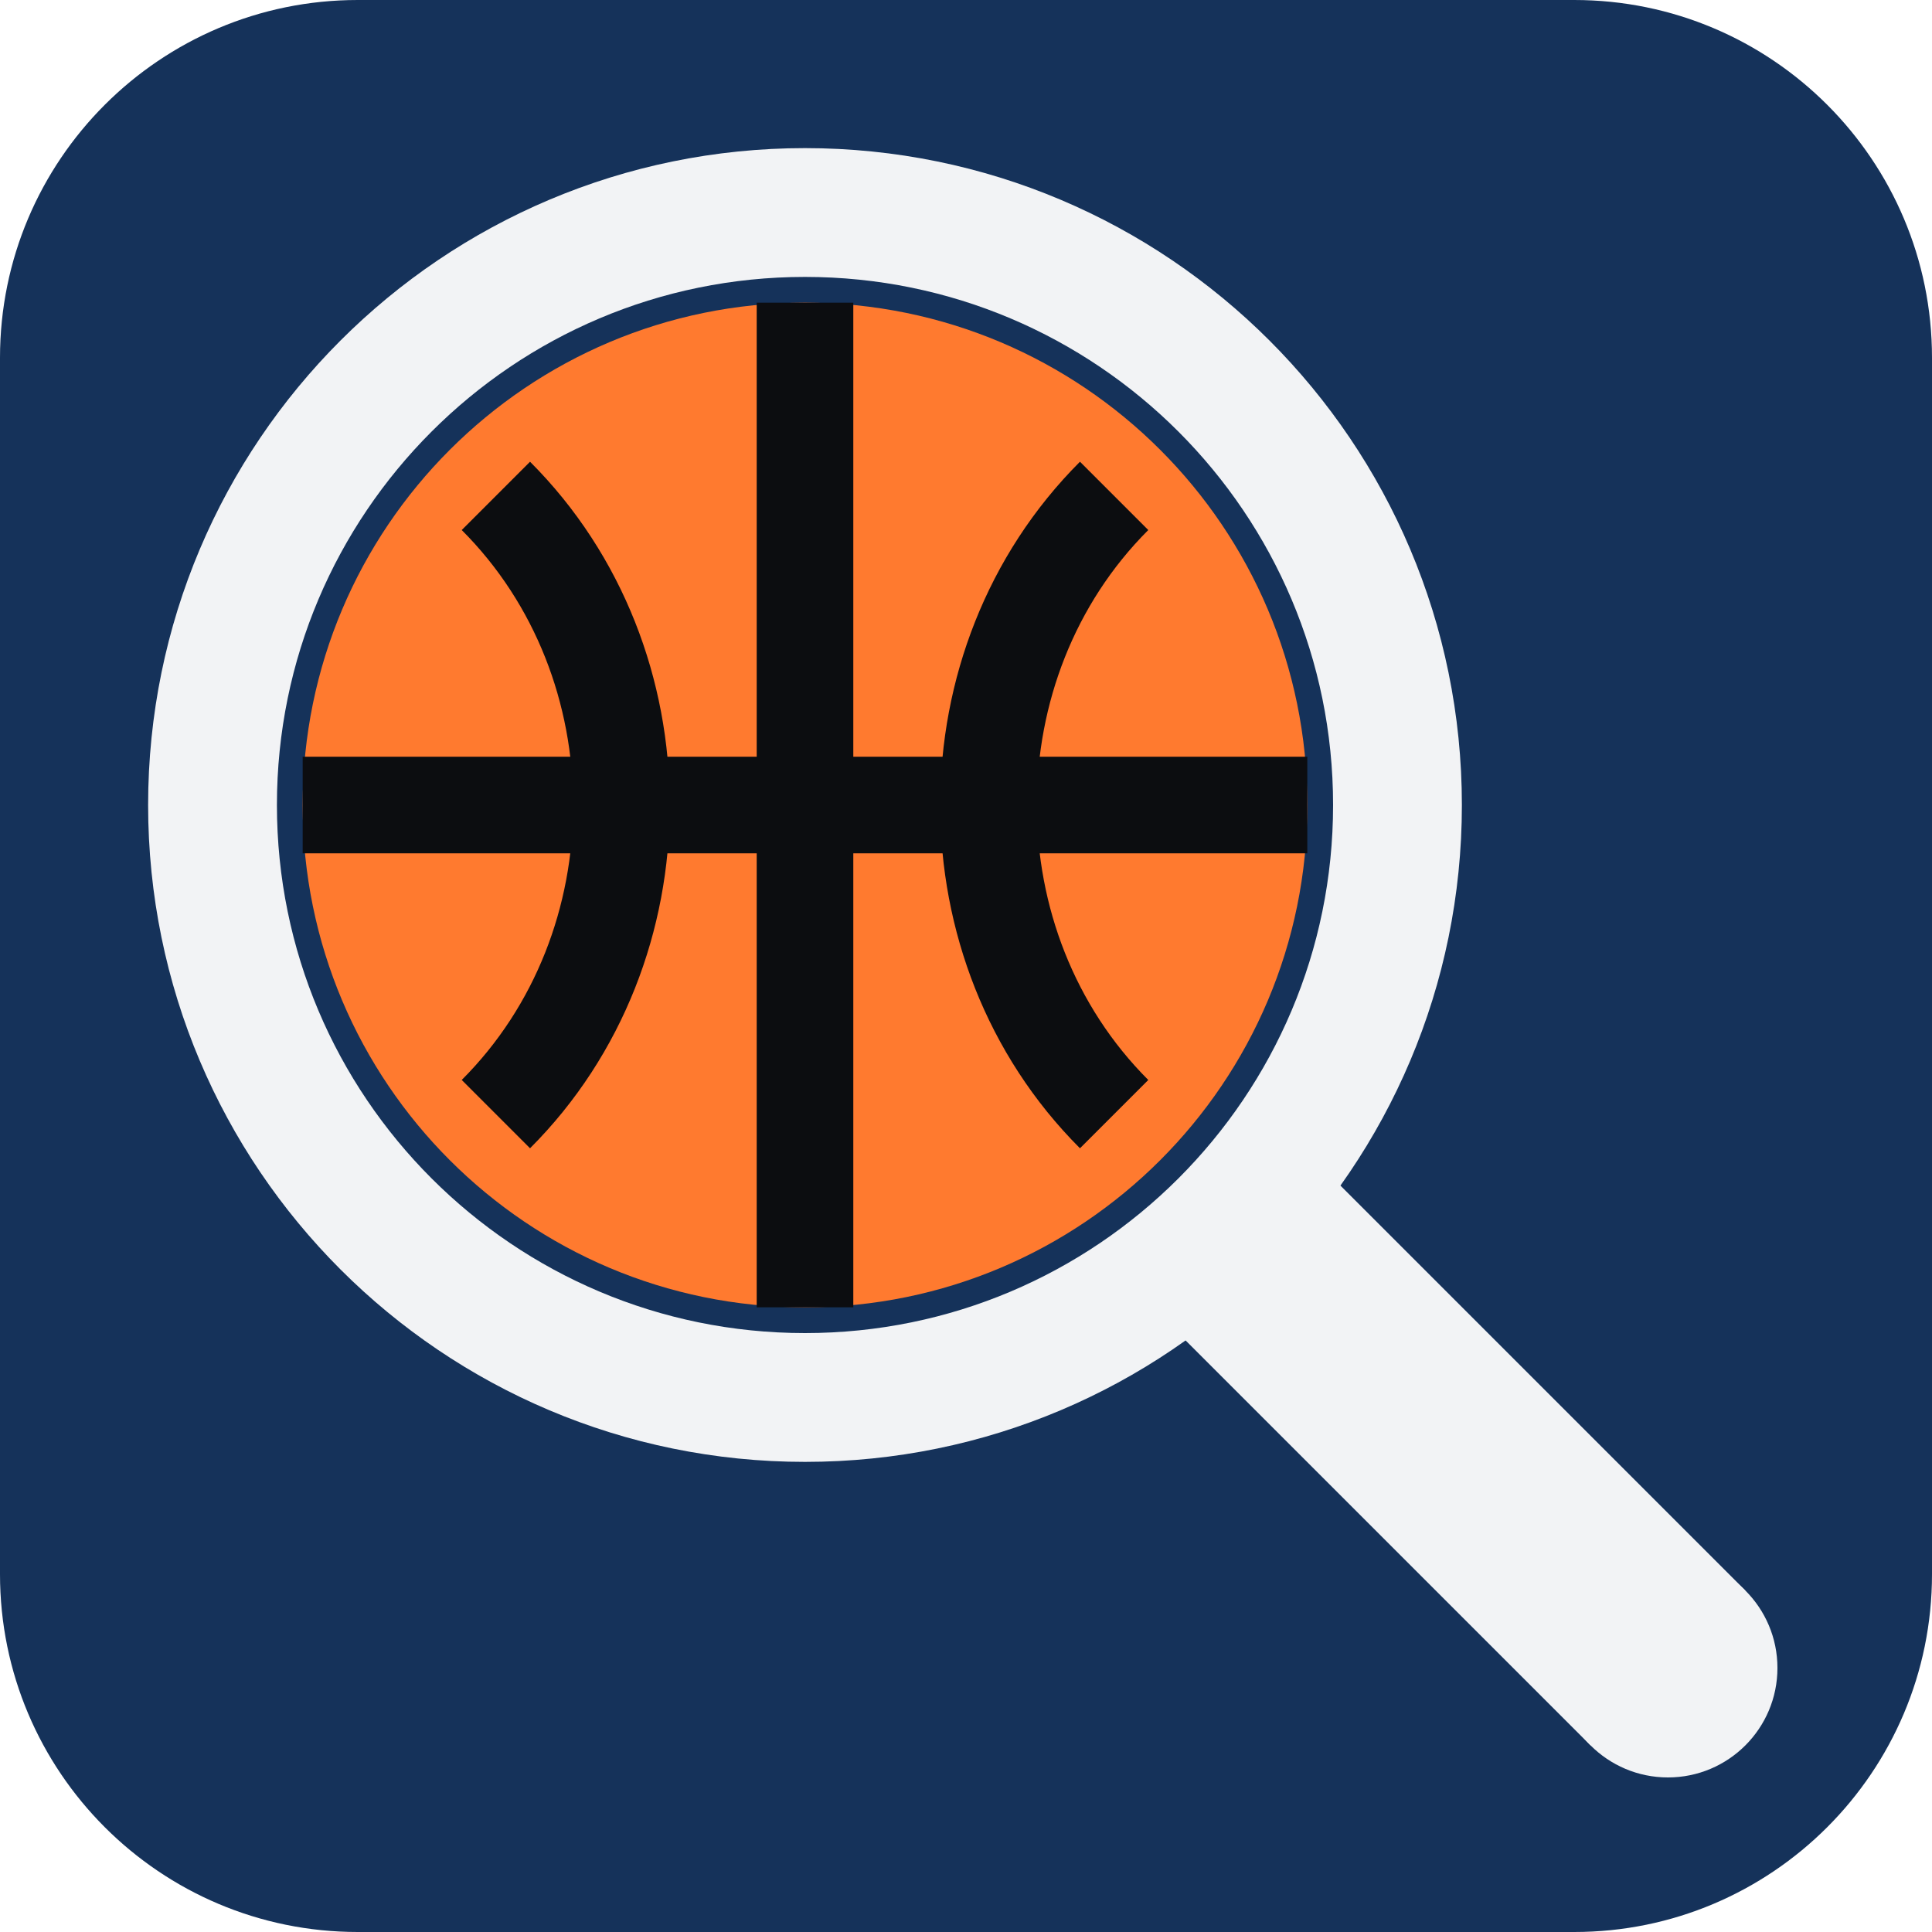
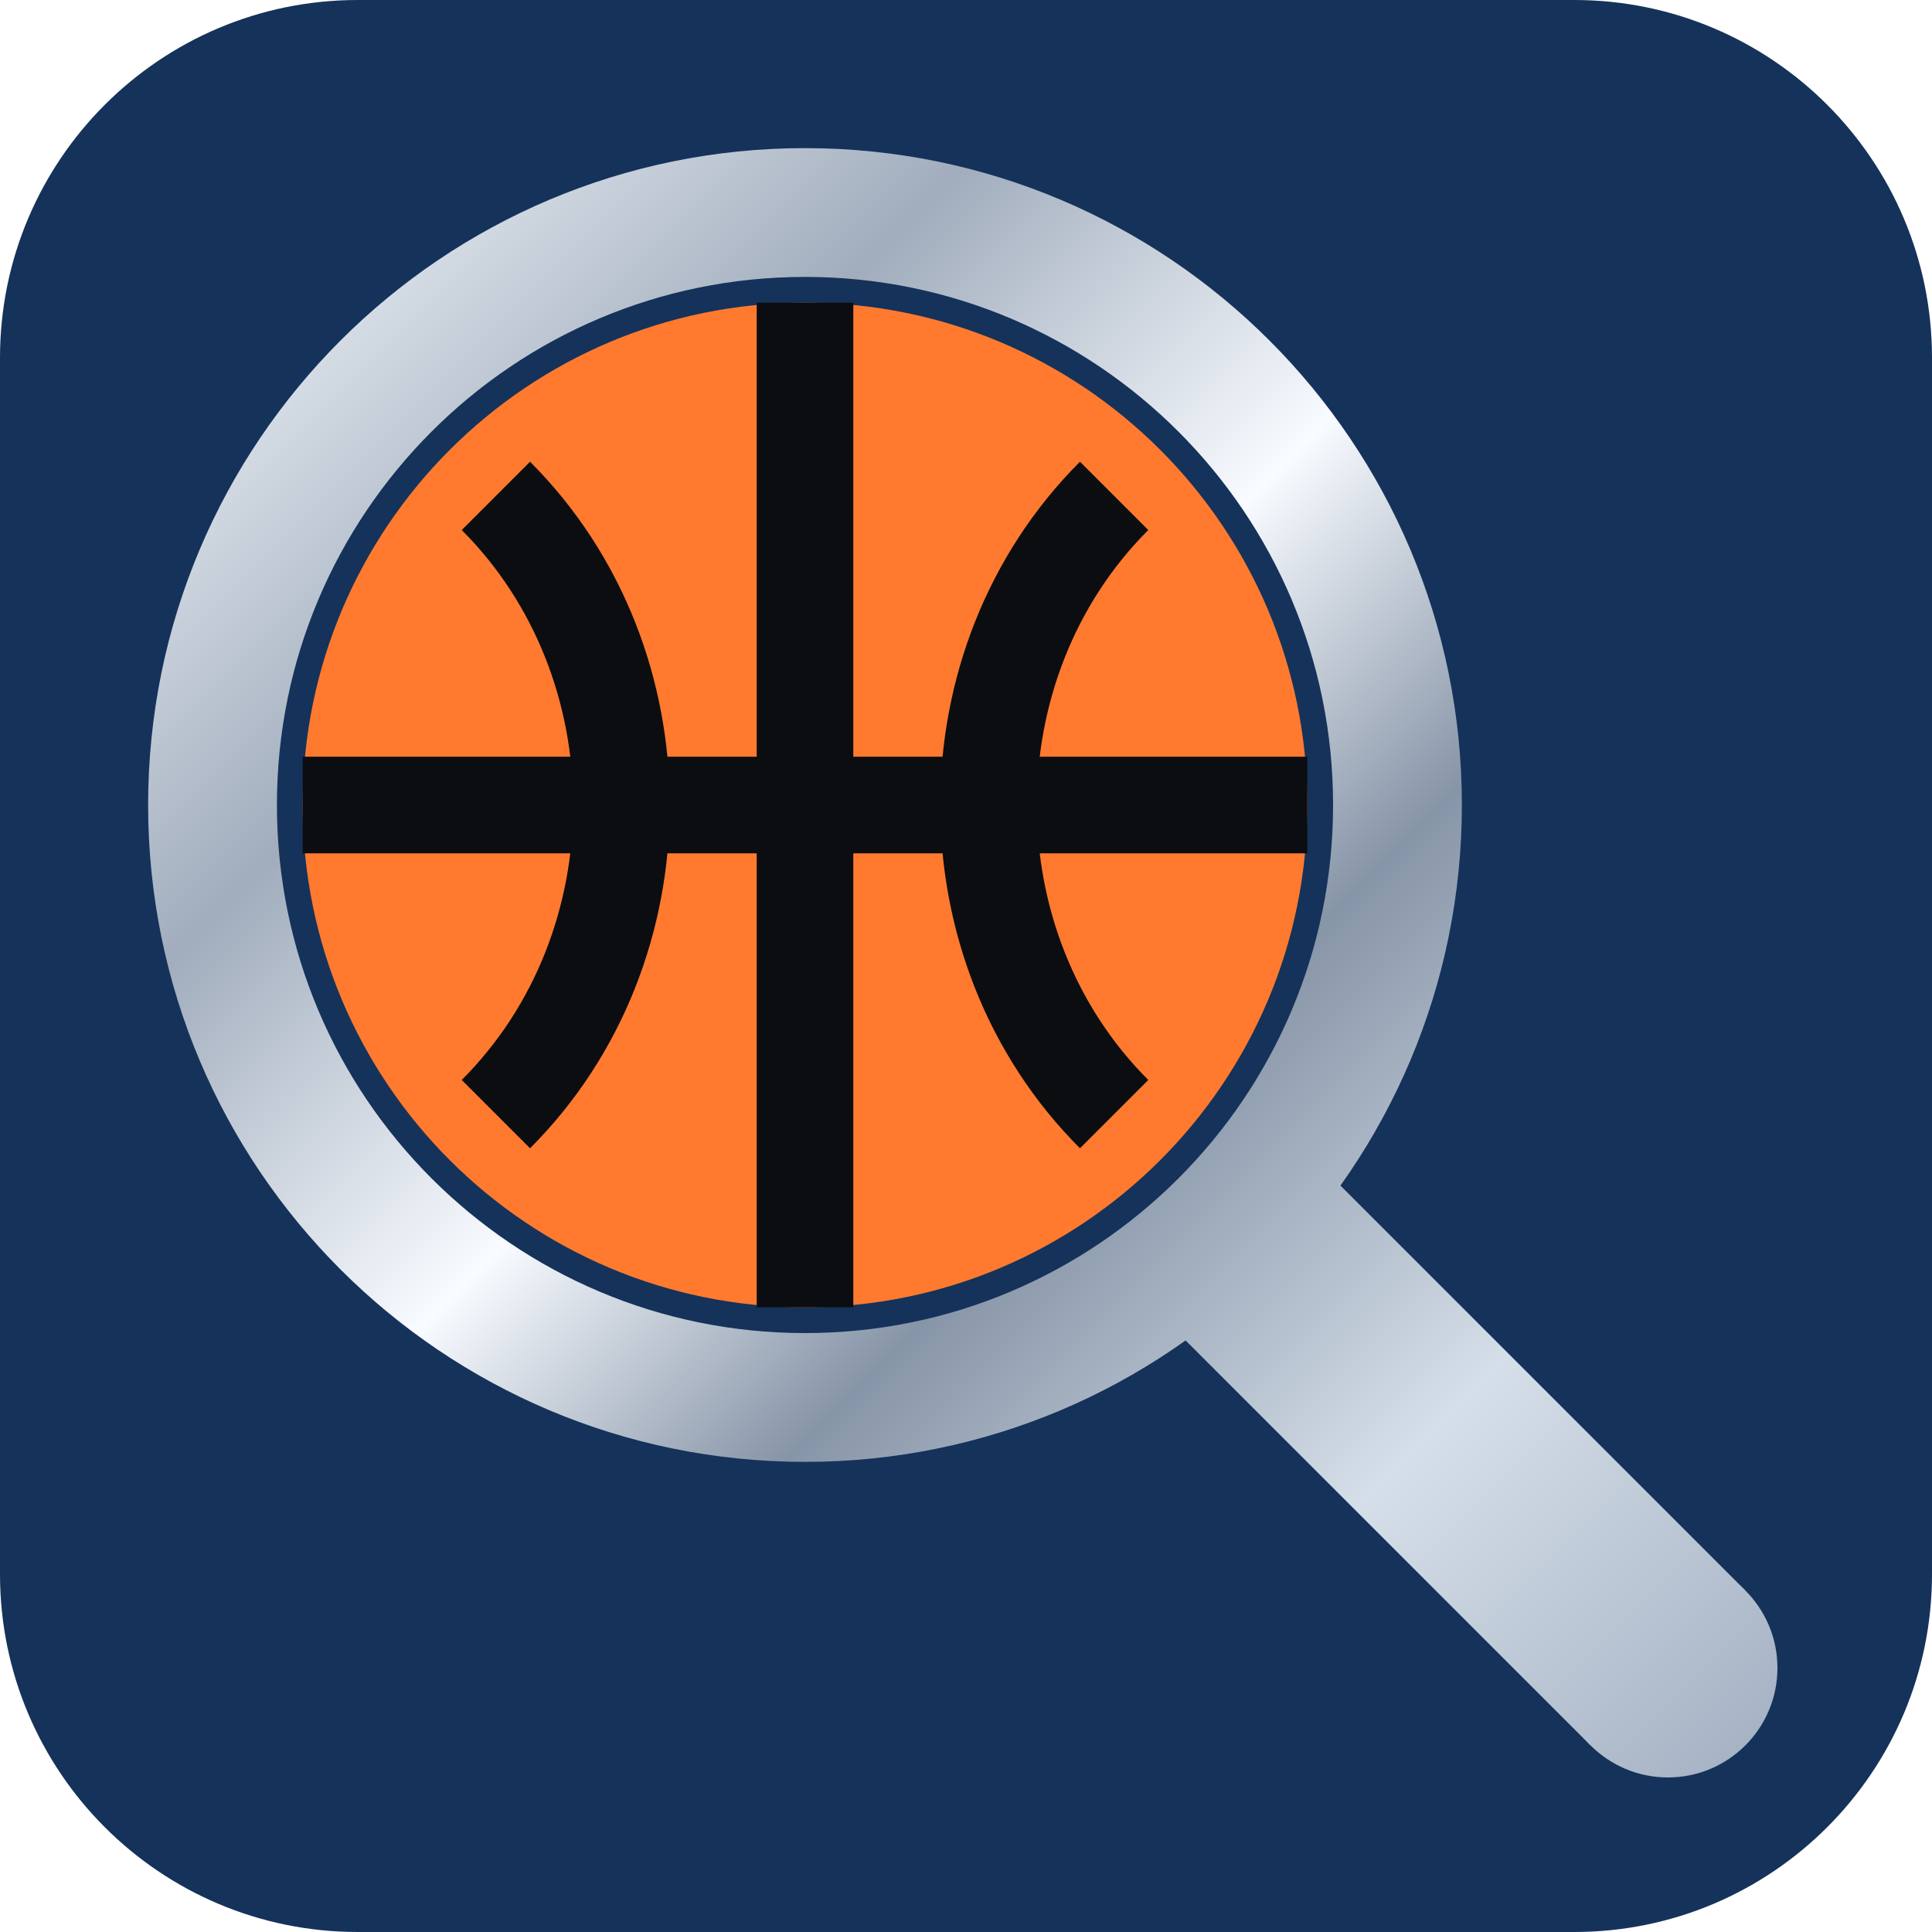
<svg xmlns="http://www.w3.org/2000/svg" viewBox="3 3 27 27" width="32" height="32">
+   <defs>
+     <linearGradient id="silver" x1="5" y1="5" x2="29" y2="29" gradientUnits="userSpaceOnUse">
+       <stop offset="0" stop-color="#eef3f8" />
+       <stop offset="0.22" stop-color="#a1adbd" />
+       <stop offset="0.42" stop-color="#f8fbff" />
+       <stop offset="0.58" stop-color="#8795a8" />
+       <stop offset="0.78" stop-color="#d5dfe9" />
+       <stop offset="1" stop-color="#a3b0c2" />
+     </linearGradient>
+   </defs>
  <rect x="3" y="3" width="27" height="27" rx="5" fill="#15325a" />
  <g transform="translate(16.5 16.5) scale(0.9) translate(-16.5 -16.5)">
-     <line x1="20.5" y1="20.5" x2="27.4" y2="27.4" stroke="#f2f3f5" stroke-width="3.4" stroke-linecap="butt" />
-     <circle cx="27.4" cy="27.4" r="1.7" fill="#f2f3f5" />
+     <line x1="20.5" y1="20.5" x2="27.4" y2="27.4" stroke="url(#silver)" stroke-width="3.4" stroke-linecap="butt" />
+     <circle cx="27.4" cy="27.4" r="1.7" fill="url(#silver)" />
    <circle cx="14" cy="14" r="7.8" fill="#ff7a2f" />
    <path d="M6.2 14h15.6M14 6.2v15.6M9.2 9.2c2.6 2.6 2.6 7 0 9.6M18.8 9.2c-2.6 2.6-2.6 7 0 9.6" fill="none" stroke="#0c0d10" stroke-width="1.5" />
-     <circle cx="14" cy="14" r="9.2" fill="none" stroke="#f2f3f5" stroke-width="2" />
+     <circle cx="14" cy="14" r="9.2" fill="none" stroke="url(#silver)" stroke-width="2" />
  </g>
</svg>
